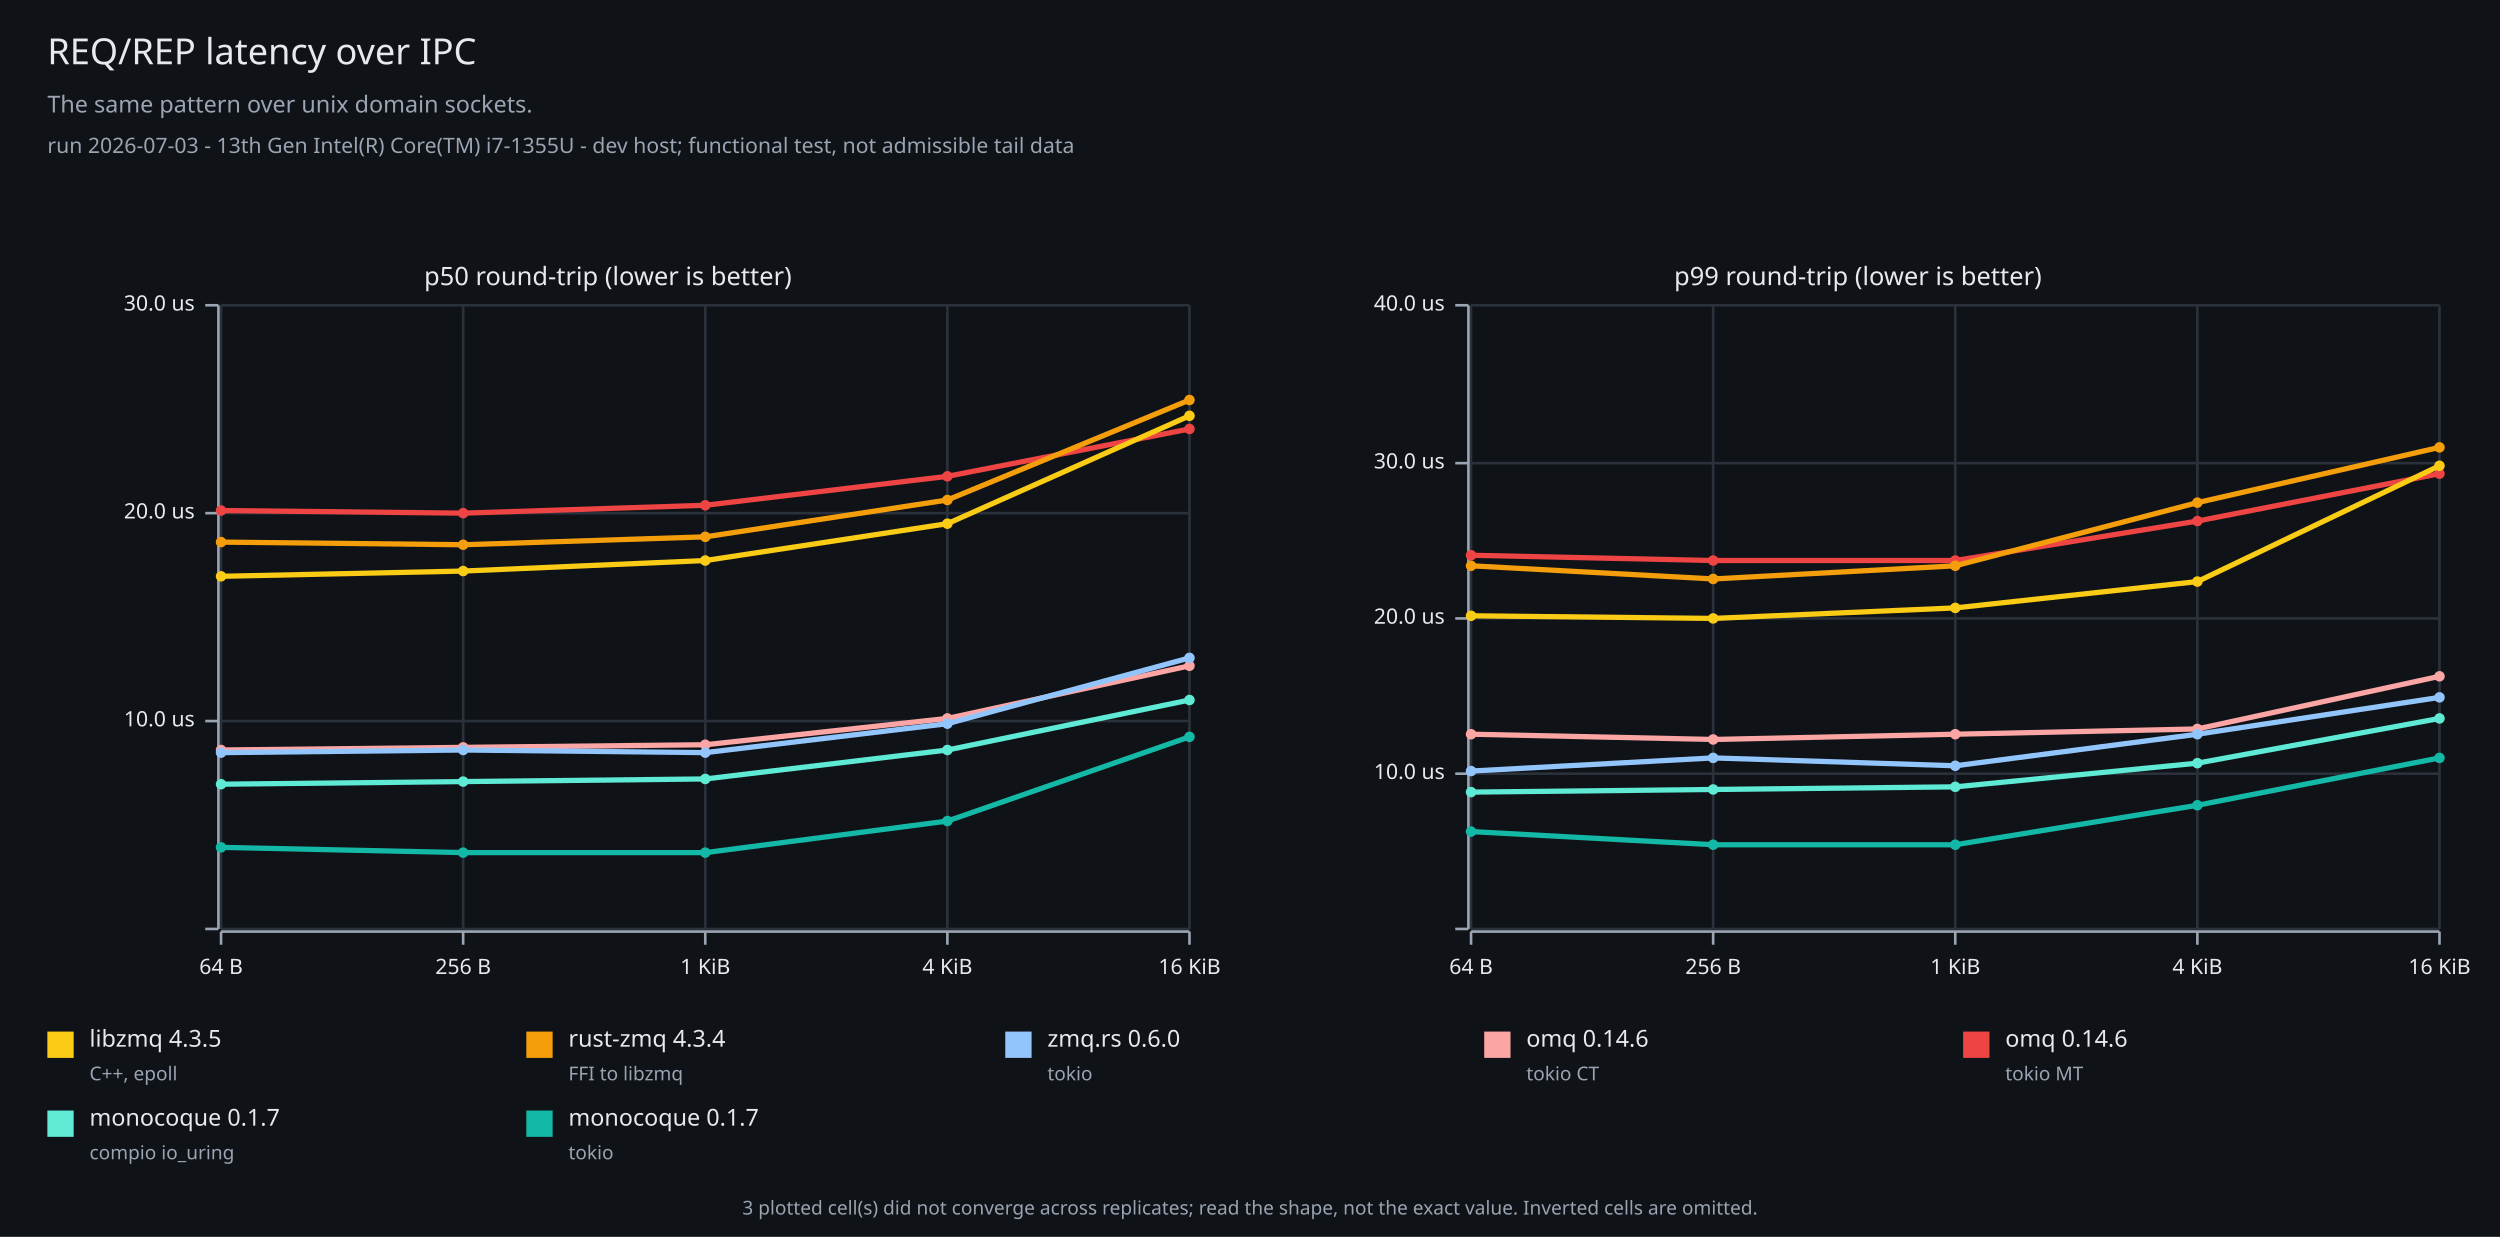
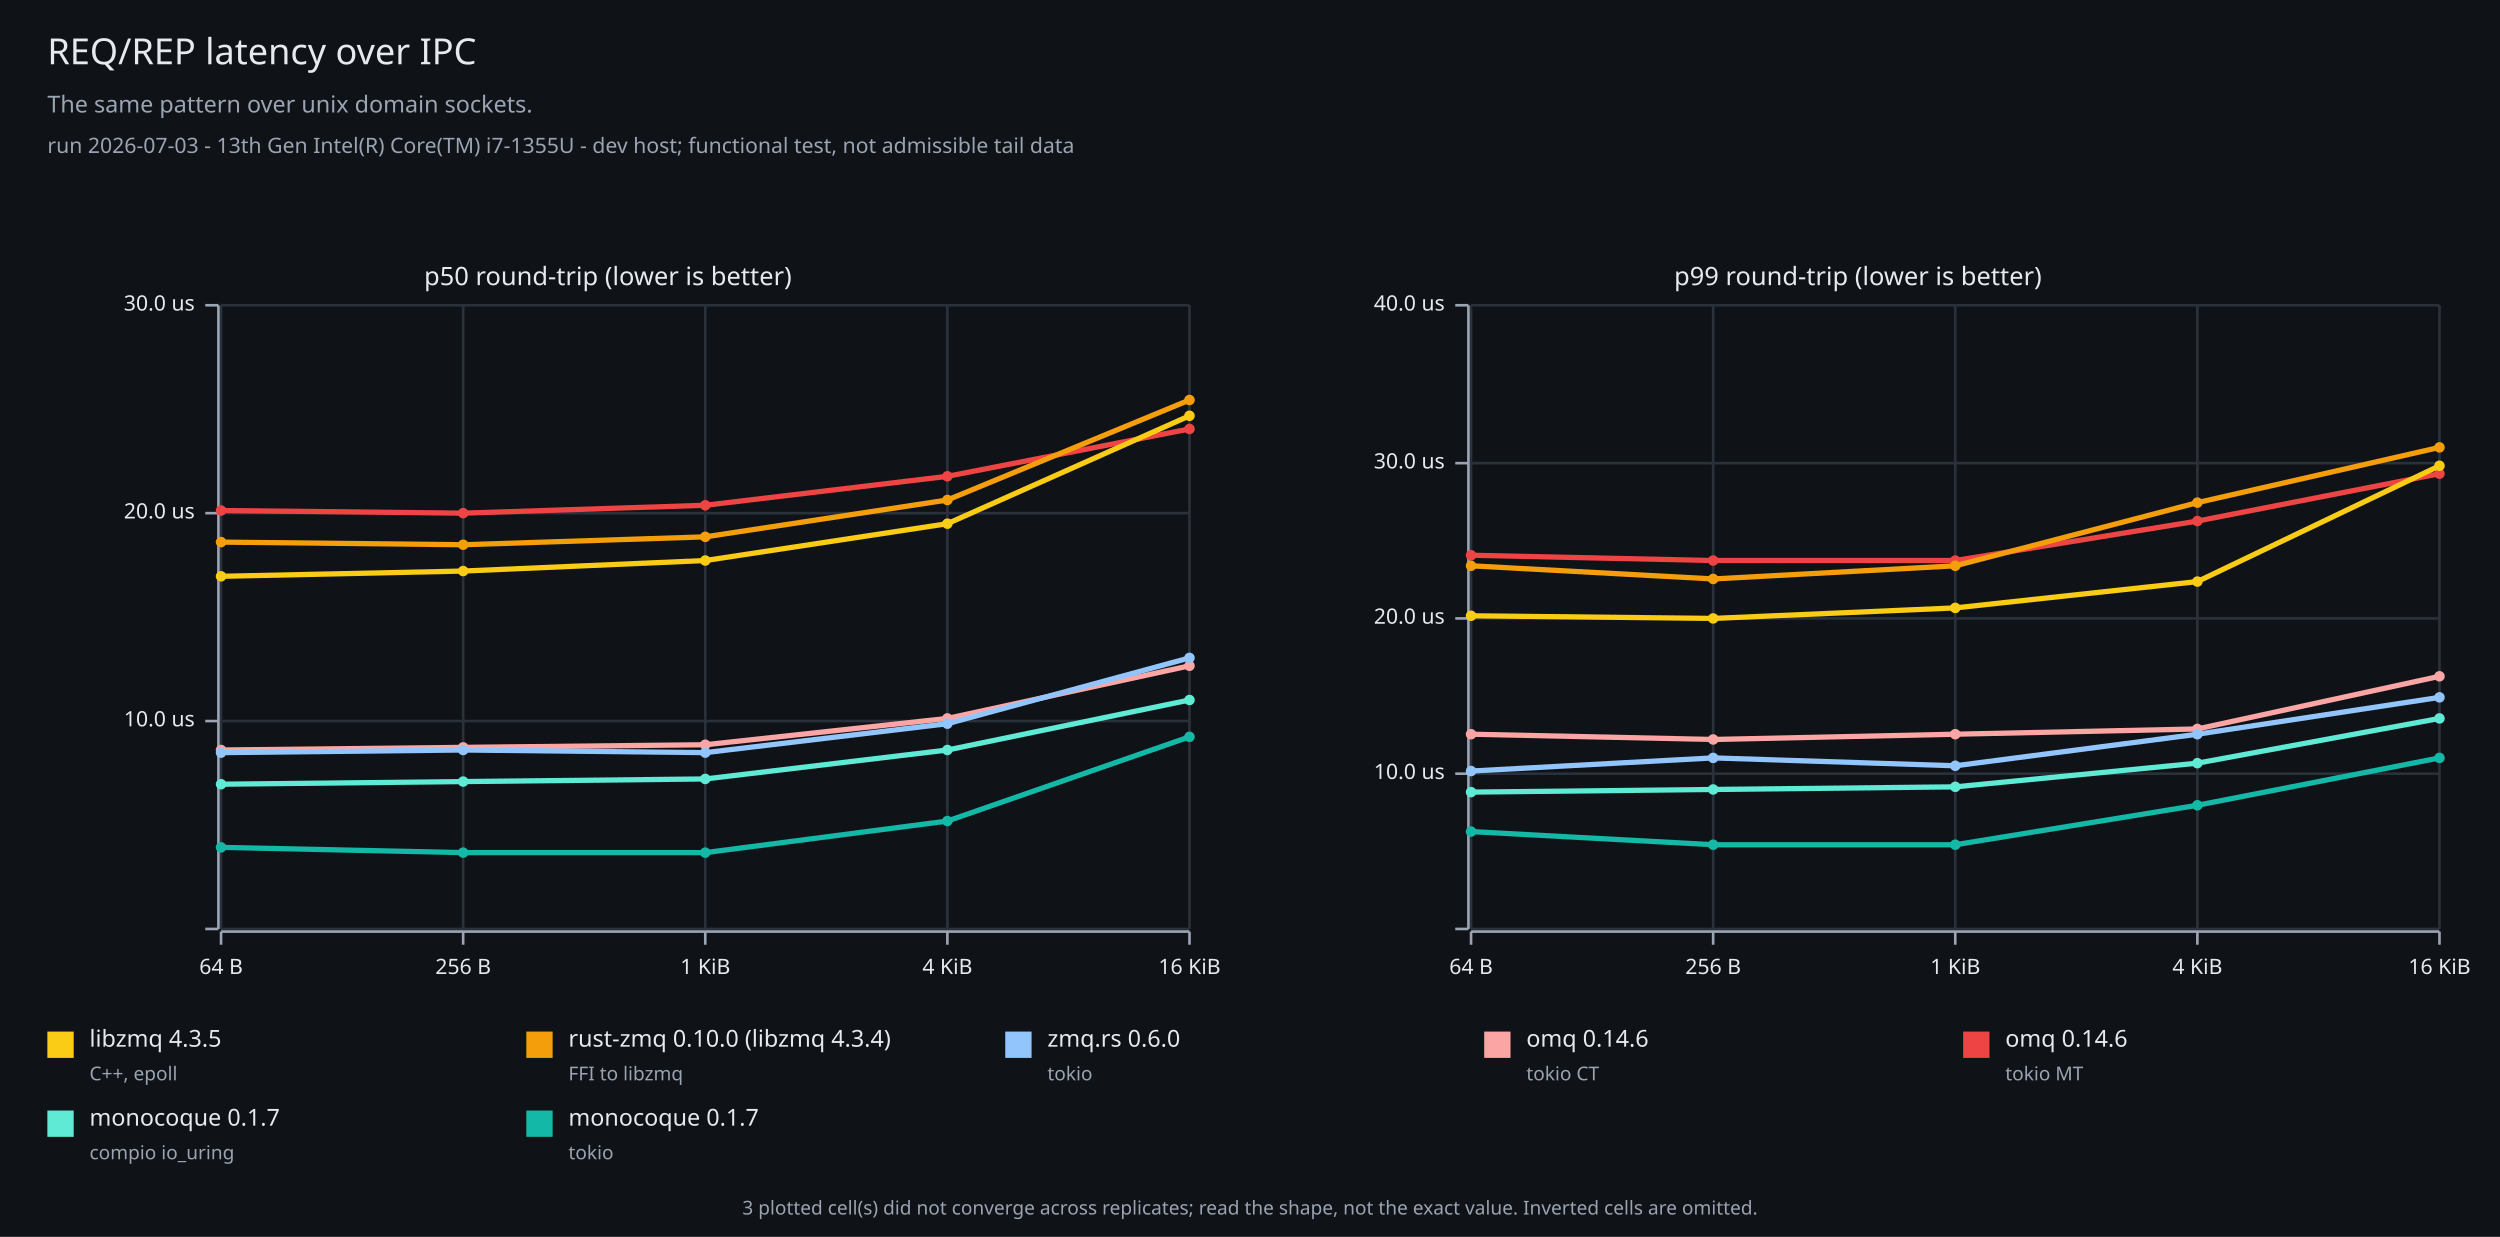
<svg xmlns="http://www.w3.org/2000/svg" width="950" height="470" viewBox="0 0 950 470">
  <rect x="0" y="0" width="950" height="470" opacity="1" fill="#0F1216" stroke="none" />
  <text x="18" y="14" dy="0.76em" text-anchor="start" font-family="sans-serif" font-size="13.71" opacity="1" fill="#E6E9EE">
REQ/REP latency over IPC
</text>
  <text x="18" y="36" dy="0.76em" text-anchor="start" font-family="sans-serif" font-size="8.871" opacity="1" fill="#9AA4B2">
The same pattern over unix domain sockets.
</text>
  <text x="18" y="52" dy="0.76em" text-anchor="start" font-family="sans-serif" font-size="8.065" opacity="1" fill="#9AA4B2">
run 2026-07-03 - 13th Gen Intel(R) Core(TM) i7-1355U - dev host; functional test, not admissible tail data
</text>
  <text x="231" y="101" dy="0.76em" text-anchor="middle" font-family="sans-serif" font-size="9.677" opacity="1" fill="#E6E9EE">
p50 round-trip (lower is better)
</text>
  <line opacity="1" stroke="#2A313A" stroke-width="1" x1="84" y1="353" x2="84" y2="116" />
  <line opacity="1" stroke="#2A313A" stroke-width="1" x1="176" y1="353" x2="176" y2="116" />
  <line opacity="1" stroke="#2A313A" stroke-width="1" x1="268" y1="353" x2="268" y2="116" />
  <line opacity="1" stroke="#2A313A" stroke-width="1" x1="360" y1="353" x2="360" y2="116" />
  <line opacity="1" stroke="#2A313A" stroke-width="1" x1="452" y1="353" x2="452" y2="116" />
  <line opacity="1" stroke="#2A313A" stroke-width="1" x1="84" y1="353" x2="452" y2="353" />
  <line opacity="1" stroke="#2A313A" stroke-width="1" x1="84" y1="274" x2="452" y2="274" />
  <line opacity="1" stroke="#2A313A" stroke-width="1" x1="84" y1="195" x2="452" y2="195" />
  <line opacity="1" stroke="#2A313A" stroke-width="1" x1="84" y1="116" x2="452" y2="116" />
  <polyline fill="none" opacity="1" stroke="#9AA4B2" stroke-width="1" points="83,116 83,353 " />
  <text x="74" y="353" dy="0.5ex" text-anchor="end" font-family="sans-serif" font-size="8.065" opacity="1" fill="#E6E9EE">

</text>
  <polyline fill="none" opacity="1" stroke="#9AA4B2" stroke-width="1" points="78,353 83,353 " />
  <text x="74" y="274" dy="0.5ex" text-anchor="end" font-family="sans-serif" font-size="8.065" opacity="1" fill="#E6E9EE">
10.0 us
</text>
  <polyline fill="none" opacity="1" stroke="#9AA4B2" stroke-width="1" points="78,274 83,274 " />
  <text x="74" y="195" dy="0.5ex" text-anchor="end" font-family="sans-serif" font-size="8.065" opacity="1" fill="#E6E9EE">
20.0 us
</text>
  <polyline fill="none" opacity="1" stroke="#9AA4B2" stroke-width="1" points="78,195 83,195 " />
  <text x="74" y="116" dy="0.5ex" text-anchor="end" font-family="sans-serif" font-size="8.065" opacity="1" fill="#E6E9EE">
30.0 us
</text>
  <polyline fill="none" opacity="1" stroke="#9AA4B2" stroke-width="1" points="78,116 83,116 " />
  <polyline fill="none" opacity="1" stroke="#9AA4B2" stroke-width="1" points="84,354 452,354 " />
  <text x="84" y="364" dy="0.76em" text-anchor="middle" font-family="sans-serif" font-size="8.065" opacity="1" fill="#E6E9EE">
64 B
</text>
  <polyline fill="none" opacity="1" stroke="#9AA4B2" stroke-width="1" points="84,354 84,359 " />
  <text x="176" y="364" dy="0.76em" text-anchor="middle" font-family="sans-serif" font-size="8.065" opacity="1" fill="#E6E9EE">
256 B
</text>
  <polyline fill="none" opacity="1" stroke="#9AA4B2" stroke-width="1" points="176,354 176,359 " />
  <text x="268" y="364" dy="0.76em" text-anchor="middle" font-family="sans-serif" font-size="8.065" opacity="1" fill="#E6E9EE">
1 KiB
</text>
  <polyline fill="none" opacity="1" stroke="#9AA4B2" stroke-width="1" points="268,354 268,359 " />
  <text x="360" y="364" dy="0.76em" text-anchor="middle" font-family="sans-serif" font-size="8.065" opacity="1" fill="#E6E9EE">
4 KiB
</text>
  <polyline fill="none" opacity="1" stroke="#9AA4B2" stroke-width="1" points="360,354 360,359 " />
  <text x="452" y="364" dy="0.76em" text-anchor="middle" font-family="sans-serif" font-size="8.065" opacity="1" fill="#E6E9EE">
16 KiB
</text>
  <polyline fill="none" opacity="1" stroke="#9AA4B2" stroke-width="1" points="452,354 452,359 " />
  <polyline fill="none" opacity="1" stroke="#14B8A6" stroke-width="2" points="84,322 176,324 268,324 360,312 452,280 " />
  <circle cx="84" cy="322" r="2" opacity="1" fill="#14B8A6" stroke="none" stroke-width="1" />
  <circle cx="176" cy="324" r="2" opacity="1" fill="#14B8A6" stroke="none" stroke-width="1" />
  <circle cx="268" cy="324" r="2" opacity="1" fill="#14B8A6" stroke="none" stroke-width="1" />
  <circle cx="360" cy="312" r="2" opacity="1" fill="#14B8A6" stroke="none" stroke-width="1" />
  <circle cx="452" cy="280" r="2" opacity="1" fill="#14B8A6" stroke="none" stroke-width="1" />
  <polyline fill="none" opacity="1" stroke="#5EEAD4" stroke-width="2" points="84,298 176,297 268,296 360,285 452,266 " />
  <circle cx="84" cy="298" r="2" opacity="1" fill="#5EEAD4" stroke="none" stroke-width="1" />
  <circle cx="176" cy="297" r="2" opacity="1" fill="#5EEAD4" stroke="none" stroke-width="1" />
  <circle cx="268" cy="296" r="2" opacity="1" fill="#5EEAD4" stroke="none" stroke-width="1" />
  <circle cx="360" cy="285" r="2" opacity="1" fill="#5EEAD4" stroke="none" stroke-width="1" />
  <circle cx="452" cy="266" r="2" opacity="1" fill="#5EEAD4" stroke="none" stroke-width="1" />
  <polyline fill="none" opacity="1" stroke="#EF4444" stroke-width="2" points="84,194 176,195 268,192 360,181 452,163 " />
  <circle cx="84" cy="194" r="2" opacity="1" fill="#EF4444" stroke="none" stroke-width="1" />
  <circle cx="176" cy="195" r="2" opacity="1" fill="#EF4444" stroke="none" stroke-width="1" />
  <circle cx="268" cy="192" r="2" opacity="1" fill="#EF4444" stroke="none" stroke-width="1" />
  <circle cx="360" cy="181" r="2" opacity="1" fill="#EF4444" stroke="none" stroke-width="1" />
  <circle cx="452" cy="163" r="2" opacity="1" fill="#EF4444" stroke="none" stroke-width="1" />
  <polyline fill="none" opacity="1" stroke="#FCA5A5" stroke-width="2" points="84,285 176,284 268,283 360,273 452,253 " />
  <circle cx="84" cy="285" r="2" opacity="1" fill="#FCA5A5" stroke="none" stroke-width="1" />
  <circle cx="176" cy="284" r="2" opacity="1" fill="#FCA5A5" stroke="none" stroke-width="1" />
  <circle cx="268" cy="283" r="2" opacity="1" fill="#FCA5A5" stroke="none" stroke-width="1" />
  <circle cx="360" cy="273" r="2" opacity="1" fill="#FCA5A5" stroke="none" stroke-width="1" />
  <circle cx="452" cy="253" r="2" opacity="1" fill="#FCA5A5" stroke="none" stroke-width="1" />
  <polyline fill="none" opacity="1" stroke="#93C5FD" stroke-width="2" points="84,286 176,285 268,286 360,275 452,250 " />
  <circle cx="84" cy="286" r="2" opacity="1" fill="#93C5FD" stroke="none" stroke-width="1" />
  <circle cx="176" cy="285" r="2" opacity="1" fill="#93C5FD" stroke="none" stroke-width="1" />
  <circle cx="268" cy="286" r="2" opacity="1" fill="#93C5FD" stroke="none" stroke-width="1" />
  <circle cx="360" cy="275" r="2" opacity="1" fill="#93C5FD" stroke="none" stroke-width="1" />
  <circle cx="452" cy="250" r="2" opacity="1" fill="#93C5FD" stroke="none" stroke-width="1" />
  <polyline fill="none" opacity="1" stroke="#F59E0B" stroke-width="2" points="84,206 176,207 268,204 360,190 452,152 " />
  <circle cx="84" cy="206" r="2" opacity="1" fill="#F59E0B" stroke="none" stroke-width="1" />
  <circle cx="176" cy="207" r="2" opacity="1" fill="#F59E0B" stroke="none" stroke-width="1" />
  <circle cx="268" cy="204" r="2" opacity="1" fill="#F59E0B" stroke="none" stroke-width="1" />
  <circle cx="360" cy="190" r="2" opacity="1" fill="#F59E0B" stroke="none" stroke-width="1" />
  <circle cx="452" cy="152" r="2" opacity="1" fill="#F59E0B" stroke="none" stroke-width="1" />
  <polyline fill="none" opacity="1" stroke="#FACC15" stroke-width="2" points="84,219 176,217 268,213 360,199 452,158 " />
  <circle cx="84" cy="219" r="2" opacity="1" fill="#FACC15" stroke="none" stroke-width="1" />
  <circle cx="176" cy="217" r="2" opacity="1" fill="#FACC15" stroke="none" stroke-width="1" />
  <circle cx="268" cy="213" r="2" opacity="1" fill="#FACC15" stroke="none" stroke-width="1" />
  <circle cx="360" cy="199" r="2" opacity="1" fill="#FACC15" stroke="none" stroke-width="1" />
  <circle cx="452" cy="158" r="2" opacity="1" fill="#FACC15" stroke="none" stroke-width="1" />
  <text x="706" y="101" dy="0.76em" text-anchor="middle" font-family="sans-serif" font-size="9.677" opacity="1" fill="#E6E9EE">
p99 round-trip (lower is better)
</text>
  <line opacity="1" stroke="#2A313A" stroke-width="1" x1="559" y1="353" x2="559" y2="116" />
  <line opacity="1" stroke="#2A313A" stroke-width="1" x1="651" y1="353" x2="651" y2="116" />
  <line opacity="1" stroke="#2A313A" stroke-width="1" x1="743" y1="353" x2="743" y2="116" />
  <line opacity="1" stroke="#2A313A" stroke-width="1" x1="835" y1="353" x2="835" y2="116" />
  <line opacity="1" stroke="#2A313A" stroke-width="1" x1="927" y1="353" x2="927" y2="116" />
  <line opacity="1" stroke="#2A313A" stroke-width="1" x1="559" y1="353" x2="927" y2="353" />
  <line opacity="1" stroke="#2A313A" stroke-width="1" x1="559" y1="294" x2="927" y2="294" />
  <line opacity="1" stroke="#2A313A" stroke-width="1" x1="559" y1="235" x2="927" y2="235" />
  <line opacity="1" stroke="#2A313A" stroke-width="1" x1="559" y1="176" x2="927" y2="176" />
  <line opacity="1" stroke="#2A313A" stroke-width="1" x1="559" y1="116" x2="927" y2="116" />
  <polyline fill="none" opacity="1" stroke="#9AA4B2" stroke-width="1" points="558,116 558,353 " />
  <text x="549" y="353" dy="0.5ex" text-anchor="end" font-family="sans-serif" font-size="8.065" opacity="1" fill="#E6E9EE">

</text>
  <polyline fill="none" opacity="1" stroke="#9AA4B2" stroke-width="1" points="553,353 558,353 " />
  <text x="549" y="294" dy="0.5ex" text-anchor="end" font-family="sans-serif" font-size="8.065" opacity="1" fill="#E6E9EE">
10.0 us
</text>
  <polyline fill="none" opacity="1" stroke="#9AA4B2" stroke-width="1" points="553,294 558,294 " />
  <text x="549" y="235" dy="0.5ex" text-anchor="end" font-family="sans-serif" font-size="8.065" opacity="1" fill="#E6E9EE">
20.0 us
</text>
  <polyline fill="none" opacity="1" stroke="#9AA4B2" stroke-width="1" points="553,235 558,235 " />
  <text x="549" y="176" dy="0.5ex" text-anchor="end" font-family="sans-serif" font-size="8.065" opacity="1" fill="#E6E9EE">
30.0 us
</text>
  <polyline fill="none" opacity="1" stroke="#9AA4B2" stroke-width="1" points="553,176 558,176 " />
  <text x="549" y="116" dy="0.5ex" text-anchor="end" font-family="sans-serif" font-size="8.065" opacity="1" fill="#E6E9EE">
40.0 us
</text>
  <polyline fill="none" opacity="1" stroke="#9AA4B2" stroke-width="1" points="553,116 558,116 " />
  <polyline fill="none" opacity="1" stroke="#9AA4B2" stroke-width="1" points="559,354 927,354 " />
  <text x="559" y="364" dy="0.76em" text-anchor="middle" font-family="sans-serif" font-size="8.065" opacity="1" fill="#E6E9EE">
64 B
</text>
  <polyline fill="none" opacity="1" stroke="#9AA4B2" stroke-width="1" points="559,354 559,359 " />
  <text x="651" y="364" dy="0.76em" text-anchor="middle" font-family="sans-serif" font-size="8.065" opacity="1" fill="#E6E9EE">
256 B
</text>
  <polyline fill="none" opacity="1" stroke="#9AA4B2" stroke-width="1" points="651,354 651,359 " />
  <text x="743" y="364" dy="0.76em" text-anchor="middle" font-family="sans-serif" font-size="8.065" opacity="1" fill="#E6E9EE">
1 KiB
</text>
  <polyline fill="none" opacity="1" stroke="#9AA4B2" stroke-width="1" points="743,354 743,359 " />
  <text x="835" y="364" dy="0.76em" text-anchor="middle" font-family="sans-serif" font-size="8.065" opacity="1" fill="#E6E9EE">
4 KiB
</text>
  <polyline fill="none" opacity="1" stroke="#9AA4B2" stroke-width="1" points="835,354 835,359 " />
  <text x="927" y="364" dy="0.76em" text-anchor="middle" font-family="sans-serif" font-size="8.065" opacity="1" fill="#E6E9EE">
16 KiB
</text>
  <polyline fill="none" opacity="1" stroke="#9AA4B2" stroke-width="1" points="927,354 927,359 " />
  <polyline fill="none" opacity="1" stroke="#14B8A6" stroke-width="2" points="559,316 651,321 743,321 835,306 927,288 " />
  <circle cx="559" cy="316" r="2" opacity="1" fill="#14B8A6" stroke="none" stroke-width="1" />
  <circle cx="651" cy="321" r="2" opacity="1" fill="#14B8A6" stroke="none" stroke-width="1" />
  <circle cx="743" cy="321" r="2" opacity="1" fill="#14B8A6" stroke="none" stroke-width="1" />
  <circle cx="835" cy="306" r="2" opacity="1" fill="#14B8A6" stroke="none" stroke-width="1" />
  <circle cx="927" cy="288" r="2" opacity="1" fill="#14B8A6" stroke="none" stroke-width="1" />
  <polyline fill="none" opacity="1" stroke="#5EEAD4" stroke-width="2" points="559,301 651,300 743,299 835,290 927,273 " />
  <circle cx="559" cy="301" r="2" opacity="1" fill="#5EEAD4" stroke="none" stroke-width="1" />
  <circle cx="651" cy="300" r="2" opacity="1" fill="#5EEAD4" stroke="none" stroke-width="1" />
  <circle cx="743" cy="299" r="2" opacity="1" fill="#5EEAD4" stroke="none" stroke-width="1" />
  <circle cx="835" cy="290" r="2" opacity="1" fill="#5EEAD4" stroke="none" stroke-width="1" />
  <circle cx="927" cy="273" r="2" opacity="1" fill="#5EEAD4" stroke="none" stroke-width="1" />
  <polyline fill="none" opacity="1" stroke="#EF4444" stroke-width="2" points="559,211 651,213 743,213 835,198 927,180 " />
  <circle cx="559" cy="211" r="2" opacity="1" fill="#EF4444" stroke="none" stroke-width="1" />
  <circle cx="651" cy="213" r="2" opacity="1" fill="#EF4444" stroke="none" stroke-width="1" />
  <circle cx="743" cy="213" r="2" opacity="1" fill="#EF4444" stroke="none" stroke-width="1" />
  <circle cx="835" cy="198" r="2" opacity="1" fill="#EF4444" stroke="none" stroke-width="1" />
  <circle cx="927" cy="180" r="2" opacity="1" fill="#EF4444" stroke="none" stroke-width="1" />
  <polyline fill="none" opacity="1" stroke="#FCA5A5" stroke-width="2" points="559,279 651,281 743,279 835,277 927,257 " />
  <circle cx="559" cy="279" r="2" opacity="1" fill="#FCA5A5" stroke="none" stroke-width="1" />
  <circle cx="651" cy="281" r="2" opacity="1" fill="#FCA5A5" stroke="none" stroke-width="1" />
  <circle cx="743" cy="279" r="2" opacity="1" fill="#FCA5A5" stroke="none" stroke-width="1" />
  <circle cx="835" cy="277" r="2" opacity="1" fill="#FCA5A5" stroke="none" stroke-width="1" />
  <circle cx="927" cy="257" r="2" opacity="1" fill="#FCA5A5" stroke="none" stroke-width="1" />
  <polyline fill="none" opacity="1" stroke="#93C5FD" stroke-width="2" points="559,293 651,288 743,291 835,279 927,265 " />
  <circle cx="559" cy="293" r="2" opacity="1" fill="#93C5FD" stroke="none" stroke-width="1" />
  <circle cx="651" cy="288" r="2" opacity="1" fill="#93C5FD" stroke="none" stroke-width="1" />
  <circle cx="743" cy="291" r="2" opacity="1" fill="#93C5FD" stroke="none" stroke-width="1" />
  <circle cx="835" cy="279" r="2" opacity="1" fill="#93C5FD" stroke="none" stroke-width="1" />
  <circle cx="927" cy="265" r="2" opacity="1" fill="#93C5FD" stroke="none" stroke-width="1" />
  <polyline fill="none" opacity="1" stroke="#F59E0B" stroke-width="2" points="559,215 651,220 743,215 835,191 927,170 " />
  <circle cx="559" cy="215" r="2" opacity="1" fill="#F59E0B" stroke="none" stroke-width="1" />
  <circle cx="651" cy="220" r="2" opacity="1" fill="#F59E0B" stroke="none" stroke-width="1" />
  <circle cx="743" cy="215" r="2" opacity="1" fill="#F59E0B" stroke="none" stroke-width="1" />
  <circle cx="835" cy="191" r="2" opacity="1" fill="#F59E0B" stroke="none" stroke-width="1" />
  <circle cx="927" cy="170" r="2" opacity="1" fill="#F59E0B" stroke="none" stroke-width="1" />
  <polyline fill="none" opacity="1" stroke="#FACC15" stroke-width="2" points="559,234 651,235 743,231 835,221 927,177 " />
  <circle cx="559" cy="234" r="2" opacity="1" fill="#FACC15" stroke="none" stroke-width="1" />
  <circle cx="651" cy="235" r="2" opacity="1" fill="#FACC15" stroke="none" stroke-width="1" />
  <circle cx="743" cy="231" r="2" opacity="1" fill="#FACC15" stroke="none" stroke-width="1" />
  <circle cx="835" cy="221" r="2" opacity="1" fill="#FACC15" stroke="none" stroke-width="1" />
  <circle cx="927" cy="177" r="2" opacity="1" fill="#FACC15" stroke="none" stroke-width="1" />
  <rect x="18" y="392" width="10" height="10" opacity="1" fill="#FACC15" stroke="none" />
  <text x="34" y="391" dy="0.76em" text-anchor="start" font-family="sans-serif" font-size="8.871" opacity="1" fill="#E6E9EE">
libzmq 4.3.5
</text>
  <text x="34" y="405" dy="0.76em" text-anchor="start" font-family="sans-serif" font-size="7.258" opacity="1" fill="#9AA4B2">
C++, epoll
</text>
  <rect x="200" y="392" width="10" height="10" opacity="1" fill="#F59E0B" stroke="none" />
  <text x="216" y="391" dy="0.76em" text-anchor="start" font-family="sans-serif" font-size="8.871" opacity="1" fill="#E6E9EE">
- rust-zmq 4.3.4
+ rust-zmq 0.10.0 (libzmq 4.3.4)
</text>
  <text x="216" y="405" dy="0.76em" text-anchor="start" font-family="sans-serif" font-size="7.258" opacity="1" fill="#9AA4B2">
FFI to libzmq
</text>
  <rect x="382" y="392" width="10" height="10" opacity="1" fill="#93C5FD" stroke="none" />
  <text x="398" y="391" dy="0.76em" text-anchor="start" font-family="sans-serif" font-size="8.871" opacity="1" fill="#E6E9EE">
zmq.rs 0.6.0
</text>
  <text x="398" y="405" dy="0.76em" text-anchor="start" font-family="sans-serif" font-size="7.258" opacity="1" fill="#9AA4B2">
tokio
</text>
  <rect x="564" y="392" width="10" height="10" opacity="1" fill="#FCA5A5" stroke="none" />
  <text x="580" y="391" dy="0.76em" text-anchor="start" font-family="sans-serif" font-size="8.871" opacity="1" fill="#E6E9EE">
omq 0.14.6
</text>
  <text x="580" y="405" dy="0.76em" text-anchor="start" font-family="sans-serif" font-size="7.258" opacity="1" fill="#9AA4B2">
tokio CT
</text>
  <rect x="746" y="392" width="10" height="10" opacity="1" fill="#EF4444" stroke="none" />
  <text x="762" y="391" dy="0.76em" text-anchor="start" font-family="sans-serif" font-size="8.871" opacity="1" fill="#E6E9EE">
omq 0.14.6
</text>
  <text x="762" y="405" dy="0.76em" text-anchor="start" font-family="sans-serif" font-size="7.258" opacity="1" fill="#9AA4B2">
tokio MT
</text>
  <rect x="18" y="422" width="10" height="10" opacity="1" fill="#5EEAD4" stroke="none" />
  <text x="34" y="421" dy="0.76em" text-anchor="start" font-family="sans-serif" font-size="8.871" opacity="1" fill="#E6E9EE">
monocoque 0.1.7
</text>
  <text x="34" y="435" dy="0.76em" text-anchor="start" font-family="sans-serif" font-size="7.258" opacity="1" fill="#9AA4B2">
compio io_uring
</text>
  <rect x="200" y="422" width="10" height="10" opacity="1" fill="#14B8A6" stroke="none" />
  <text x="216" y="421" dy="0.76em" text-anchor="start" font-family="sans-serif" font-size="8.871" opacity="1" fill="#E6E9EE">
monocoque 0.1.7
</text>
  <text x="216" y="435" dy="0.76em" text-anchor="start" font-family="sans-serif" font-size="7.258" opacity="1" fill="#9AA4B2">
tokio
</text>
  <text x="475" y="456" dy="0.76em" text-anchor="middle" font-family="sans-serif" font-size="7.258" opacity="1" fill="#9AA4B2">
3 plotted cell(s) did not converge across replicates; read the shape, not the exact value. Inverted cells are omitted.
</text>
</svg>
